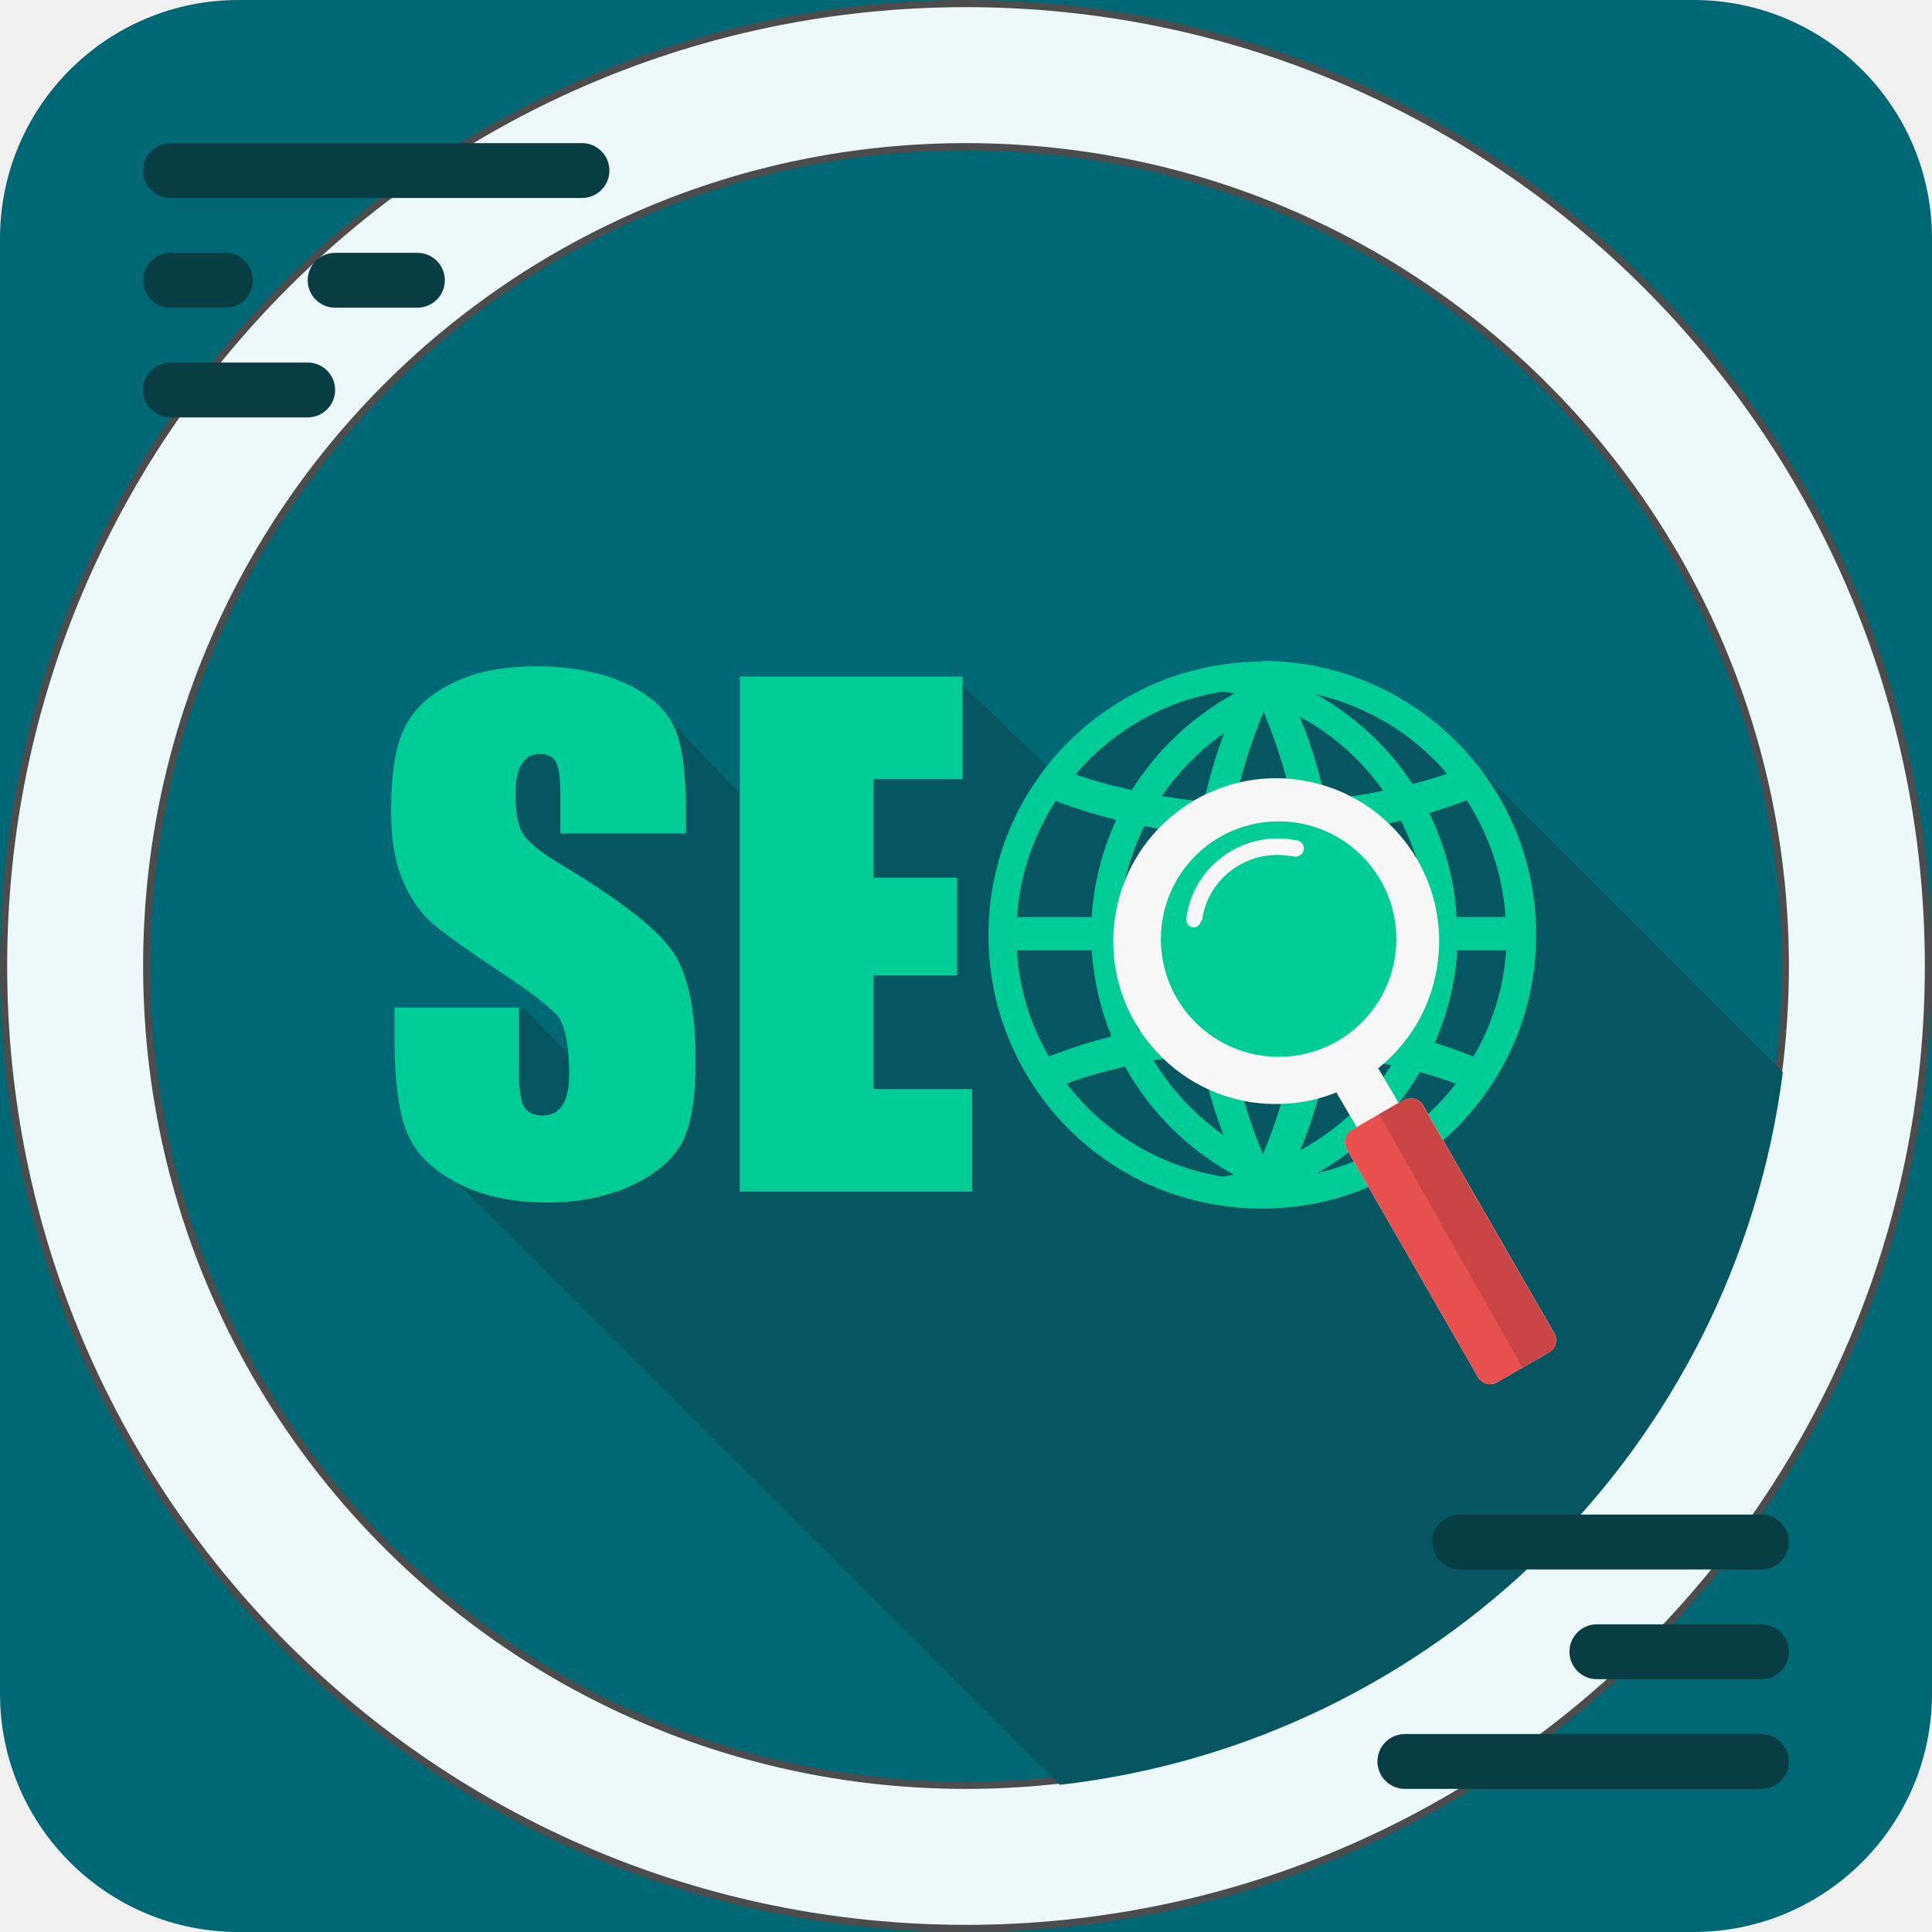
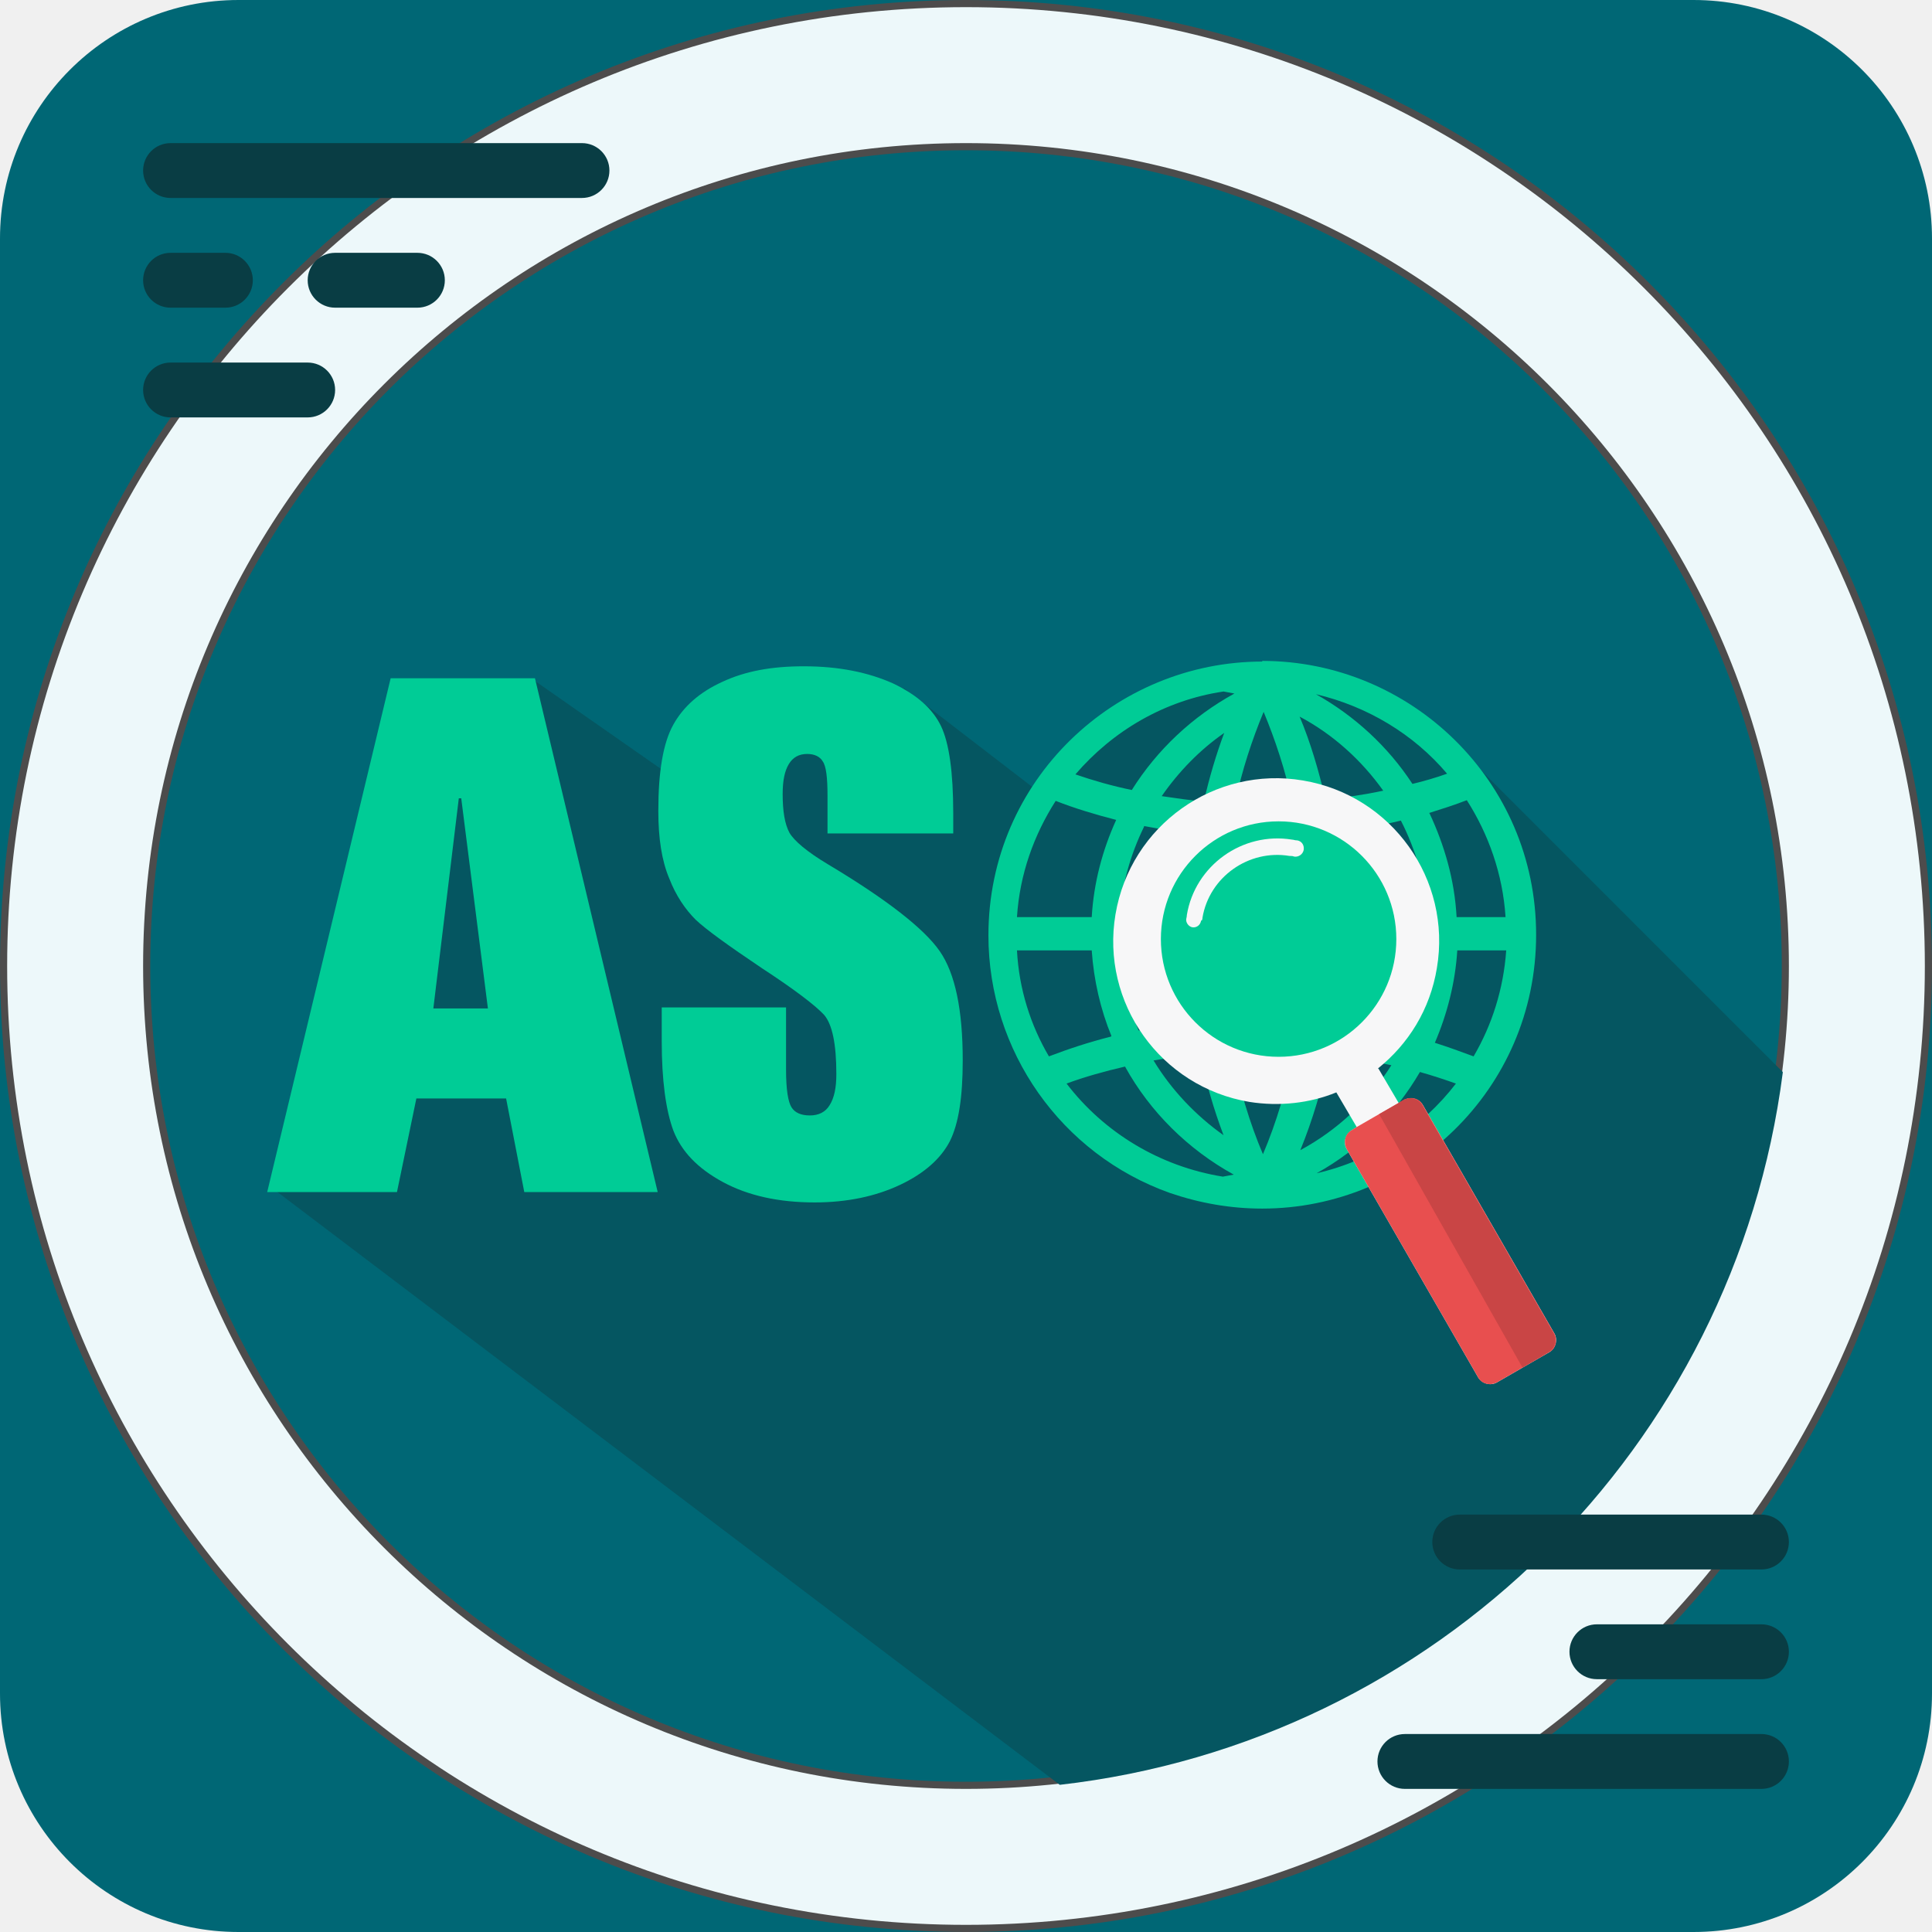
- <svg xmlns="http://www.w3.org/2000/svg" width="810" height="810" viewBox="0 0 810 810" fill="none">
-   <rect width="810" height="810" rx="100" fill="#006775" />
-   <circle cx="405" cy="405" r="403.5" fill="#EDF8FA" stroke="#4D4C4C" stroke-width="3" />
-   <path d="M748.5 405C748.5 594.71 594.71 748.5 405 748.5C215.29 748.5 61.5 594.71 61.5 405C61.5 215.29 215.29 61.5 405 61.5C594.71 61.5 748.5 215.29 748.5 405Z" fill="#006775" stroke="#4C4C4C" stroke-width="3" />
-   <path d="M747.437 449.445L620.946 322.954C590.463 288.483 516.392 245.465 438.902 321.244L401.865 285.634H309.848V332.356L279.934 301.018L220.677 291.333L191.903 333.781L261.131 406.712L269.678 473.947L219.253 422.382L176.804 480.784L444.314 748.293C601.858 730.345 727.209 606.703 747.434 449.731V449.445H747.437Z" fill="#055661" />
-   <path d="M529.211 277.086V277.37C467.676 277.37 414.401 326.941 414.401 392.18C414.401 440.612 444.885 483.915 490.467 500.153C503.003 504.426 515.823 506.705 529.212 506.705C590.748 506.705 644.022 457.134 644.022 391.895C644.022 327.227 591.318 277.086 529.211 277.086ZM614.962 335.489C624.078 349.734 630.061 366.542 631.2 384.49H610.689C609.834 368.821 605.561 354.292 599.293 340.902H599.009C604.422 339.191 609.834 337.484 614.962 335.489ZM606.701 324.378C601.858 326.088 597.015 327.511 592.171 328.651C581.914 312.982 567.955 300.162 551.717 291.046C573.368 296.174 592.741 307.854 606.701 324.378ZM561.688 398.449H598.724C597.87 410.984 594.735 422.948 589.893 434.06C579.922 431.496 569.666 429.786 559.125 428.362C560.549 418.677 561.404 408.706 561.688 398.449ZM558.269 349.163C568.24 348.023 577.926 346.314 587.327 344.035C593.595 356.285 597.584 369.96 598.723 384.489H561.687C561.404 372.24 560.264 360.558 558.269 349.163ZM579.92 331.5C571.944 333.21 563.967 334.349 555.704 335.204C552.855 322.953 549.437 311.273 544.879 300.448C558.84 307.854 570.805 318.68 579.92 331.5ZM544.594 350.018C546.305 361.128 547.443 372.524 547.728 384.206H512.117C512.402 372.526 513.542 361.128 515.25 350.304C519.524 350.588 523.797 350.588 528.071 350.588C533.483 350.588 538.896 350.303 544.309 350.018V350.02L544.594 350.018ZM479.641 346.315C487.049 347.74 494.456 348.878 502.147 349.734C500.437 360.844 499.298 372.524 498.728 384.776H469.386C470.24 371.101 473.943 358.281 479.643 346.601L479.641 346.315ZM498.728 398.735C499.013 408.706 499.868 418.677 501.291 428.364C493.029 429.219 485.054 430.359 477.361 432.068C473.088 421.811 470.239 410.416 469.384 398.736L498.728 398.735ZM503.286 442.036C505.565 454.001 508.984 465.398 512.972 475.938C501.292 467.676 491.036 456.85 483.629 444.6C490.181 443.461 496.734 442.606 503.286 442.036ZM504.711 336.058C498.727 335.488 492.746 334.634 487.048 333.779C494.17 323.523 503.002 314.407 513.257 307.284C509.838 316.4 506.989 326.087 504.711 336.058ZM517.818 336.342C517.839 336.342 517.86 336.344 517.881 336.344C520.73 322.776 524.973 310.052 529.782 298.453C534.624 310.133 538.898 322.953 541.747 336.342C537.188 336.627 532.63 336.627 528.072 336.627C524.675 336.627 521.277 336.346 517.88 336.344C517.86 336.439 517.837 336.532 517.816 336.628V336.342C517.818 336.342 517.816 336.342 517.818 336.342ZM512.973 289.908C514.397 290.192 516.106 290.478 517.531 290.762C499.868 300.446 485.054 314.407 474.512 331.216C466.25 329.506 458.274 327.227 450.866 324.664C466.537 306.43 488.187 293.611 512.973 289.908ZM442.605 335.774C450.582 338.907 459.127 341.472 467.961 343.75C462.263 356.286 458.56 369.96 457.704 384.49H426.367C427.506 366.542 433.488 350.017 442.605 335.774ZM426.367 398.449H457.704C458.559 410.985 461.408 423.234 465.967 434.344L465.681 434.628C456.565 436.907 448.019 439.756 439.756 442.891C432.065 429.788 427.222 414.688 426.367 398.449ZM512.689 493.316C486.194 489.044 462.832 474.799 447.164 454.287C454.857 451.438 463.118 449.159 471.665 447.164C482.206 466.252 498.16 481.92 517.246 492.462C515.822 492.746 514.112 493.032 512.689 493.316ZM529.497 483.916C523.834 470.608 519.581 456.171 516.451 440.611C516.432 440.612 516.411 440.612 516.392 440.615H516.391H516.392V440.329C516.411 440.423 516.432 440.516 516.451 440.611C520.137 440.33 524.102 440.33 527.786 440.33C532.63 440.33 537.758 440.615 542.601 440.615C539.468 455.997 535.194 470.526 529.497 483.916ZM527.788 426.369C523.229 426.369 518.671 426.369 514.113 426.653C512.974 417.536 512.119 407.85 511.834 398.165V398.163V398.165H547.16C546.876 408.135 546.306 417.537 544.881 426.939C539.184 426.653 533.484 426.369 527.788 426.369ZM557.13 442.322C566.246 443.176 575.078 444.885 583.34 446.596C573.94 461.41 560.549 473.945 545.166 482.206C550.294 469.67 554.281 456.281 557.13 442.322ZM552.004 491.892C569.951 481.92 585.05 467.107 595.307 449.444C600.435 450.869 605.564 452.578 610.406 454.287C596.161 472.803 575.648 486.479 552.004 491.892ZM601.573 437.194C606.701 425.23 610.12 412.125 610.975 398.449H631.486C630.346 414.686 625.502 429.786 617.811 442.891C612.399 440.898 606.987 438.903 601.573 437.194Z" fill="#00CC96" />
-   <path d="M534.91 342.895C563.444 342.895 586.763 366.213 586.763 394.747C586.763 423.281 563.444 446.599 534.91 446.599C506.376 446.599 483.058 423.281 483.058 394.747C483.058 366.213 506.375 342.895 534.91 342.895Z" fill="#00CC96" />
-   <path d="M651.713 559.128L596.445 463.121C594.736 460.556 591.317 459.702 588.753 461.126L586.474 462.551L577.927 448.02V448.022H577.64C590.46 437.766 599.576 423.237 602.425 405.859C608.693 368.824 583.622 333.498 546.302 327.23C509.267 320.962 473.941 346.032 467.673 383.353C461.405 420.388 486.475 455.714 523.796 461.982C536.332 463.976 549.152 462.551 560.262 457.993L568.809 472.523L566.53 473.948C563.965 475.657 563.111 479.076 564.535 481.64L619.804 577.647C621.513 580.212 624.932 581.066 627.497 579.642L649.718 566.821C652.283 565.111 653.137 561.691 651.713 559.128ZM536.059 443.073C508.8 443.073 486.702 420.974 486.702 393.715C486.702 366.456 508.8 344.357 536.059 344.357C563.318 344.357 585.417 366.456 585.417 393.715C585.417 420.974 563.318 443.073 536.059 443.073Z" fill="#F7F7F8" />
-   <path d="M503.57 385.915C503.286 387.91 501.576 389.049 499.867 388.764C498.442 388.48 497.304 387.054 497.304 385.631C497.304 385.061 497.588 384.491 497.588 383.636C501.007 362.841 520.95 348.595 541.745 352.015C542.315 352.015 542.885 352.299 543.456 352.299H543.74C545.734 352.584 546.873 354.294 546.589 356.288C546.304 357.999 544.594 359.422 542.6 359.137C542.03 358.853 541.175 358.853 540.605 358.853C523.512 356.004 506.989 367.684 504.139 384.778C504.139 385.062 504.139 385.348 503.855 385.918H503.569L503.57 385.915Z" fill="#F7F7F8" />
-   <path d="M589.039 460.839L568.812 472.519L566.533 473.944C563.97 475.368 563.114 478.787 564.539 481.636L619.807 577.643C621.232 580.207 624.651 581.062 627.5 579.638L649.721 566.818C652.284 565.393 653.14 561.974 651.716 559.125L596.448 463.118C595.024 460.555 591.891 459.699 589.326 460.839H589.039Z" fill="#E84F4F" />
-   <path d="M586.188 462.548L588.467 461.124C591.03 459.699 594.451 460.554 596.16 463.118L651.428 559.125C652.853 561.689 651.998 565.109 649.434 566.818L638.324 573.37L578.213 467.107L586.188 462.548Z" fill="#C94545" />
-   <path d="M287.626 349.447V340.9C287.626 323.806 285.916 311.557 282.498 304.434C279.079 297.311 272.527 291.329 262.271 286.486C252.014 281.928 239.765 279.363 224.951 279.363C211.562 279.363 200.45 281.358 190.763 285.916C181.362 290.189 174.525 296.173 170.252 303.864C165.978 311.555 163.984 323.521 163.984 340.046C163.984 351.441 165.408 360.843 168.542 368.249C171.391 375.656 175.378 381.354 179.652 385.627C184.21 389.901 193.326 396.453 207.287 405.854C221.246 414.97 229.793 421.523 233.496 425.511C236.915 429.5 238.624 437.761 238.624 450.296C238.624 455.994 237.769 460.267 235.775 463.401C234.065 466.249 231.217 467.674 227.512 467.674C223.809 467.674 221.244 466.534 219.82 464.255C218.396 461.976 217.541 456.848 217.541 448.586V422.378H165.408V436.621C165.408 452.859 167.119 465.395 170.252 473.942C173.671 482.773 180.509 489.895 191.048 495.593C201.586 501.291 214.409 504.14 229.508 504.14C243.183 504.14 255.149 501.577 265.403 496.733C275.66 491.89 282.497 485.623 286.199 478.501C289.902 471.094 291.611 459.984 291.611 444.599C291.611 423.517 288.478 408.133 281.925 398.732C275.373 389.331 259.704 377.08 234.919 362.266C226.372 357.138 220.96 352.58 218.966 349.161C216.971 345.458 216.117 340.046 216.117 332.923C216.117 327.225 216.971 323.238 218.68 320.387C220.389 317.537 222.953 316.114 226.372 316.114C229.506 316.114 231.784 317.254 232.925 319.247C234.349 321.242 234.919 326.084 234.919 333.492V349.445H287.055H287.626V349.447ZM310.132 283.922V499.582H407.563V456.564H366.255V408.986H401.297V367.962H366.255V326.654H403.576V283.635H310.132V283.922Z" fill="#00CC96" />
-   <path d="M244.002 83H71.502C65.148 83 60 77.851 60 71.502C60 65.148 65.148 60 71.502 60H244.002C250.351 60 255.5 65.148 255.5 71.502C255.5 77.851 250.351 83 244.002 83Z" fill="#093D44" />
-   <path d="M94.502 129H71.502C65.148 129 60 123.851 60 117.502C60 111.148 65.148 106 71.502 106H94.502C100.851 106 105.999 111.148 105.999 117.502C105.999 123.851 100.851 129 94.502 129Z" fill="#093D44" />
-   <path d="M128.999 175H71.502C65.148 175 60 169.851 60 163.502C60 157.148 65.148 152 71.502 152H128.999C135.353 152 140.501 157.148 140.501 163.502C140.501 169.851 135.353 175 128.999 175Z" fill="#093D44" />
-   <path d="M738.497 658H612.002C605.648 658 600.5 652.851 600.5 646.497C600.5 640.148 605.648 635 612.002 635H738.497C744.851 635 750 640.148 750 646.497C750 652.851 744.851 658 738.497 658Z" fill="#093D44" />
-   <path d="M738.498 704H669.499C663.15 704 658.001 698.851 658.001 692.497C658.001 686.148 663.15 681 669.499 681H738.498C744.852 681 750 686.148 750 692.497C750 698.851 744.852 704 738.498 704Z" fill="#093D44" />
-   <path d="M738.498 750H589.002C582.648 750 577.5 744.851 577.5 738.502C577.5 732.148 582.648 727 589.002 727H738.498C744.852 727 750 732.148 750 738.502C750 744.851 744.852 750 738.498 750Z" fill="#093D44" />
-   <path d="M174.998 129H140.501C134.147 129 128.999 123.851 128.999 117.502C128.999 111.148 134.147 106 140.501 106H174.998C181.352 106 186.501 111.148 186.501 117.502C186.501 123.851 181.352 129 174.998 129Z" fill="#093D44" />
+ <svg xmlns="http://www.w3.org/2000/svg" width="94" height="94" viewBox="0 0 94 94" fill="none">
+   <g clip-path="url(#clip0_105_18)">
+     <path d="M82.395 0H11.605C5.196 0 0 5.196 0 11.605V82.395C0 88.804 5.196 94 11.605 94H82.395C88.804 94 94 88.804 94 82.395V11.605C94 5.196 88.804 0 82.395 0Z" fill="#006775" />
+     <path d="M47 93.826C72.861 93.826 93.826 72.861 93.826 47C93.826 21.139 72.861 0.174 47 0.174C21.139 0.174 0.174 21.139 0.174 47C0.174 72.861 21.139 93.826 47 93.826Z" fill="#EDF8FA" />
+     <path fill-rule="evenodd" clip-rule="evenodd" d="M47 0.348C21.235 0.348 0.348 21.235 0.348 47C0.348 72.765 21.235 93.652 47 93.652C72.765 93.652 93.652 72.765 93.652 47C93.652 21.235 72.765 0.348 47 0.348ZM0 47C0 21.043 21.043 0 47 0C72.957 0 94 21.043 94 47C94 72.957 72.957 94 47 94C21.043 94 0 72.957 0 47Z" fill="#4D4C4C" />
+     <path d="M86.863 46.999C86.863 69.015 69.016 86.862 47 86.862C24.984 86.862 7.137 69.015 7.137 46.999C7.137 24.984 24.984 7.136 47 7.136C69.016 7.136 86.863 24.984 86.863 46.999Z" fill="#006775" />
+     <path fill-rule="evenodd" clip-rule="evenodd" d="M47 7.311C25.081 7.311 7.311 25.08 7.311 47C7.311 68.919 25.081 86.689 47 86.689C68.92 86.689 86.689 68.919 86.689 47C86.689 25.08 68.92 7.311 47 7.311ZM6.963 47C6.963 24.888 24.888 6.963 47 6.963C69.112 6.963 87.037 24.888 87.037 47C87.037 69.112 69.112 87.037 47 87.037C24.888 87.037 6.963 69.112 6.963 47Z" fill="#4C4C4C" />
+     <path d="M86.74 52.158L72.06 37.479C68.523 33.479 59.493 29.705 50.5 38.499L44 33.499L35.958 33.148V38.57L33 37.999L25.84 32.999L22 35.499L19.5 42.499L18 48.999L16.5 54.499L13.5 57.999L51.562 86.839C69.845 84.757 84.392 70.408 86.739 52.191L86.74 52.158Z" fill="#055661" />
+     <path d="M61.415 32.156V32.188C54.274 32.188 48.091 37.941 48.091 45.512C48.091 51.133 51.629 56.158 56.919 58.042C58.373 58.538 59.861 58.803 61.415 58.803C68.556 58.803 74.739 53.05 74.739 45.479C74.739 37.974 68.622 32.156 61.415 32.156ZM71.366 38.933C72.424 40.586 73.118 42.537 73.251 44.62H70.87C70.771 42.801 70.275 41.115 69.548 39.561H69.515C70.143 39.363 70.771 39.165 71.366 38.933ZM70.407 37.644C69.846 37.842 69.283 38.007 68.721 38.14C67.531 36.321 65.911 34.834 64.027 33.776C66.539 34.371 68.787 35.726 70.407 37.644ZM65.184 46.24H69.482C69.383 47.694 69.019 49.083 68.457 50.372C67.3 50.075 66.11 49.876 64.886 49.711C65.052 48.587 65.151 47.43 65.184 46.24ZM64.787 40.52C65.944 40.388 67.068 40.189 68.159 39.925C68.886 41.346 69.35 42.934 69.482 44.62H65.184C65.151 43.198 65.019 41.842 64.787 40.52ZM67.3 38.47C66.374 38.669 65.448 38.801 64.489 38.9C64.159 37.478 63.762 36.123 63.233 34.867C64.853 35.726 66.242 36.983 67.3 38.47ZM63.2 40.619C63.399 41.908 63.531 43.231 63.564 44.587H59.431C59.464 43.231 59.596 41.908 59.795 40.652C60.291 40.685 60.786 40.685 61.282 40.685C61.911 40.685 62.539 40.652 63.167 40.619V40.62L63.2 40.619ZM55.662 40.19C56.522 40.355 57.382 40.487 58.274 40.586C58.076 41.876 57.943 43.231 57.877 44.653H54.472C54.571 43.066 55.001 41.578 55.663 40.223L55.662 40.19ZM57.877 46.273C57.91 47.43 58.01 48.587 58.175 49.711C57.216 49.81 56.29 49.943 55.398 50.141C54.902 48.951 54.571 47.628 54.472 46.273L57.877 46.273ZM58.406 51.298C58.671 52.686 59.068 54.009 59.53 55.232C58.175 54.273 56.985 53.017 56.125 51.595C56.885 51.463 57.646 51.364 58.406 51.298ZM58.572 38.999C57.877 38.933 57.183 38.834 56.522 38.735C57.348 37.544 58.373 36.487 59.563 35.66C59.167 36.718 58.836 37.842 58.572 38.999ZM60.093 39.032C60.095 39.032 60.097 39.032 60.1 39.032C60.431 37.458 60.923 35.981 61.481 34.635C62.043 35.991 62.539 37.478 62.87 39.032C62.34 39.065 61.812 39.065 61.283 39.065C60.888 39.065 60.494 39.033 60.1 39.032C60.097 39.043 60.095 39.054 60.092 39.065V39.032C60.093 39.032 60.092 39.032 60.093 39.032ZM59.53 33.644C59.696 33.676 59.894 33.71 60.059 33.743C58.01 34.866 56.29 36.487 55.067 38.437C54.108 38.239 53.183 37.974 52.323 37.677C54.142 35.561 56.654 34.073 59.53 33.644ZM51.364 38.966C52.29 39.33 53.282 39.627 54.307 39.892C53.645 41.347 53.216 42.934 53.117 44.62H49.48C49.612 42.537 50.306 40.619 51.364 38.966ZM49.48 46.24H53.117C53.216 47.694 53.546 49.116 54.075 50.405L54.042 50.438C52.984 50.703 51.992 51.033 51.034 51.397C50.141 49.877 49.579 48.124 49.48 46.24ZM59.497 57.249C56.423 56.753 53.712 55.1 51.893 52.72C52.786 52.389 53.745 52.124 54.737 51.893C55.96 54.108 57.811 55.926 60.026 57.15C59.861 57.183 59.663 57.216 59.497 57.249ZM61.448 56.158C60.791 54.614 60.297 52.938 59.934 51.133C59.932 51.133 59.929 51.133 59.927 51.133H59.927H59.927V51.1C59.929 51.111 59.932 51.121 59.934 51.133C60.362 51.1 60.822 51.1 61.249 51.1C61.812 51.1 62.407 51.133 62.969 51.133C62.605 52.918 62.109 54.604 61.448 56.158ZM61.25 49.48C60.721 49.48 60.192 49.48 59.663 49.513C59.531 48.455 59.431 47.331 59.398 46.207V46.206V46.207H63.498C63.465 47.364 63.399 48.455 63.233 49.546C62.572 49.513 61.911 49.48 61.25 49.48ZM64.655 51.331C65.713 51.43 66.738 51.629 67.697 51.827C66.606 53.546 65.052 55.001 63.266 55.96C63.861 54.505 64.324 52.951 64.655 51.331ZM64.06 57.084C66.143 55.926 67.895 54.207 69.085 52.158C69.68 52.323 70.275 52.521 70.837 52.72C69.184 54.868 66.804 56.456 64.06 57.084ZM69.812 50.736C70.407 49.347 70.804 47.827 70.903 46.24H73.284C73.151 48.124 72.589 49.876 71.697 51.397C71.069 51.166 70.441 50.934 69.812 50.736Z" fill="#00CC96" />
+     <path d="M62.076 39.794C65.387 39.794 68.093 42.499 68.093 45.811C68.093 49.122 65.387 51.828 62.076 51.828C58.764 51.828 56.059 49.122 56.059 45.811C56.059 42.499 58.764 39.794 62.076 39.794Z" fill="#00CC96" />
+     <path d="M75.631 64.886L69.217 53.745C69.019 53.447 68.622 53.348 68.325 53.513L68.06 53.678L67.068 51.992V51.992H67.035C68.523 50.802 69.581 49.116 69.911 47.099C70.639 42.801 67.729 38.702 63.398 37.974C59.1 37.247 55.001 40.156 54.273 44.487C53.546 48.785 56.455 52.885 60.786 53.612C62.241 53.844 63.729 53.678 65.018 53.149L66.01 54.836L65.746 55.001C65.448 55.199 65.349 55.596 65.514 55.894L71.928 67.035C72.126 67.333 72.523 67.432 72.821 67.267L75.4 65.779C75.697 65.58 75.796 65.183 75.631 64.886ZM62.209 51.418C59.046 51.418 56.482 48.853 56.482 45.69C56.482 42.527 59.046 39.962 62.209 39.962C65.373 39.962 67.937 42.527 67.937 45.69C67.937 48.853 65.373 51.418 62.209 51.418Z" fill="#F7F7F8" />
+     <path d="M58.439 44.786C58.406 45.017 58.208 45.149 58.009 45.116C57.844 45.083 57.712 44.918 57.712 44.753C57.712 44.687 57.745 44.62 57.745 44.521C58.142 42.108 60.456 40.455 62.869 40.852C62.935 40.852 63.001 40.885 63.068 40.885H63.101C63.332 40.918 63.464 41.116 63.431 41.347C63.398 41.546 63.2 41.711 62.968 41.678C62.902 41.645 62.803 41.645 62.737 41.645C60.753 41.315 58.836 42.67 58.505 44.654C58.505 44.687 58.505 44.72 58.472 44.786H58.439L58.439 44.786Z" fill="#F7F7F8" />
+     <path d="M68.358 53.48L66.01 54.835L65.746 55C65.448 55.166 65.349 55.562 65.514 55.893L71.928 67.035C72.094 67.332 72.49 67.431 72.821 67.266L75.4 65.778C75.697 65.613 75.796 65.216 75.631 64.886L69.217 53.744C69.052 53.447 68.689 53.347 68.391 53.48H68.358Z" fill="#E84F4F" />
+     <path d="M68.027 53.679L68.291 53.514C68.589 53.348 68.986 53.448 69.184 53.745L75.598 64.887C75.763 65.184 75.664 65.581 75.367 65.779L74.077 66.54L67.101 54.208L68.027 53.679Z" fill="#C94545" />
+     <path d="M46.379 40.551V39.559C46.379 37.576 46.18 36.154 45.784 35.327C45.387 34.501 44.627 33.807 43.436 33.245C42.246 32.716 40.825 32.418 39.105 32.418C37.552 32.418 36.262 32.65 35.138 33.178C34.047 33.674 33.254 34.369 32.758 35.261C32.262 36.154 32.03 37.542 32.03 39.46C32.03 40.783 32.196 41.874 32.559 42.733C32.89 43.593 33.352 44.254 33.849 44.75C34.377 45.246 35.435 46.006 37.056 47.097C38.675 48.155 39.667 48.916 40.097 49.378C40.494 49.841 40.692 50.8 40.692 52.255C40.692 52.916 40.593 53.412 40.362 53.776C40.163 54.106 39.833 54.271 39.403 54.271C38.973 54.271 38.675 54.139 38.51 53.875C38.345 53.61 38.245 53.015 38.245 52.056V49.015H32.196V50.668C32.196 52.552 32.394 54.007 32.758 54.999C33.154 56.024 33.948 56.85 35.171 57.511C36.394 58.173 37.882 58.503 39.634 58.503C41.221 58.503 42.61 58.206 43.8 57.644C44.99 57.082 45.784 56.354 46.213 55.528C46.643 54.668 46.841 53.379 46.841 51.593C46.841 49.147 46.478 47.362 45.717 46.271C44.957 45.18 43.139 43.758 40.262 42.039C39.27 41.444 38.642 40.915 38.411 40.518C38.179 40.088 38.08 39.46 38.08 38.634C38.08 37.972 38.179 37.51 38.378 37.179C38.576 36.848 38.874 36.683 39.27 36.683C39.634 36.683 39.898 36.815 40.031 37.047C40.196 37.278 40.262 37.84 40.262 38.7V40.551H46.313L46.379 40.551Z" fill="#00CC96" />
+     <path d="M28.316 9.632H8.298C7.56 9.632 6.963 9.034 6.963 8.297C6.963 7.56 7.56 6.963 8.298 6.963H28.316C29.053 6.963 29.651 7.56 29.651 8.297C29.651 9.034 29.053 9.632 28.316 9.632Z" fill="#093D44" />
+     <path d="M10.967 14.97H8.298C7.56 14.97 6.963 14.373 6.963 13.636C6.963 12.898 7.56 12.301 8.298 12.301H10.967C11.704 12.301 12.301 12.898 12.301 13.636C12.301 14.373 11.704 14.97 10.967 14.97Z" fill="#093D44" />
+     <path d="M14.97 20.309H8.298C7.56 20.309 6.963 19.711 6.963 18.974C6.963 18.237 7.56 17.64 8.298 17.64H14.97C15.708 17.64 16.305 18.237 16.305 18.974C16.305 19.711 15.708 20.309 14.97 20.309Z" fill="#093D44" />
+     <path d="M85.702 76.361H71.022C70.285 76.361 69.688 75.763 69.688 75.026C69.688 74.289 70.285 73.692 71.022 73.692H85.702C86.439 73.692 87.037 74.289 87.037 75.026C87.037 75.763 86.439 76.361 85.702 76.361Z" fill="#093D44" />
+     <path d="M85.702 81.699H77.695C76.958 81.699 76.361 81.102 76.361 80.364C76.361 79.628 76.958 79.03 77.695 79.03H85.702C86.439 79.03 87.037 79.628 87.037 80.364C87.037 81.102 86.439 81.699 85.702 81.699Z" fill="#093D44" />
+     <path d="M85.702 87.037H68.353C67.616 87.037 67.019 86.439 67.019 85.702C67.019 84.965 67.616 84.368 68.353 84.368H85.702C86.44 84.368 87.037 84.965 87.037 85.702C87.037 86.439 86.44 87.037 85.702 87.037Z" fill="#093D44" />
+     <path d="M20.308 14.97H16.305C15.568 14.97 14.97 14.373 14.97 13.636C14.97 12.898 15.568 12.301 16.305 12.301H20.308C21.046 12.301 21.643 12.898 21.643 13.636C21.643 14.373 21.046 14.97 20.308 14.97Z" fill="#093D44" />
+     <path d="M25.509 58L24.624 53.445H20.258L19.314 58H13L19.007 33H26.028L32 58H25.509ZM22.441 38.841H22.323L21.084 49.066H23.739L22.441 38.841Z" fill="#00CC96" />
+   </g>
+   <defs>
+     <clipPath id="clip0_105_18">
+       <rect width="94" height="94" fill="white" />
+     </clipPath>
+   </defs>
</svg>
